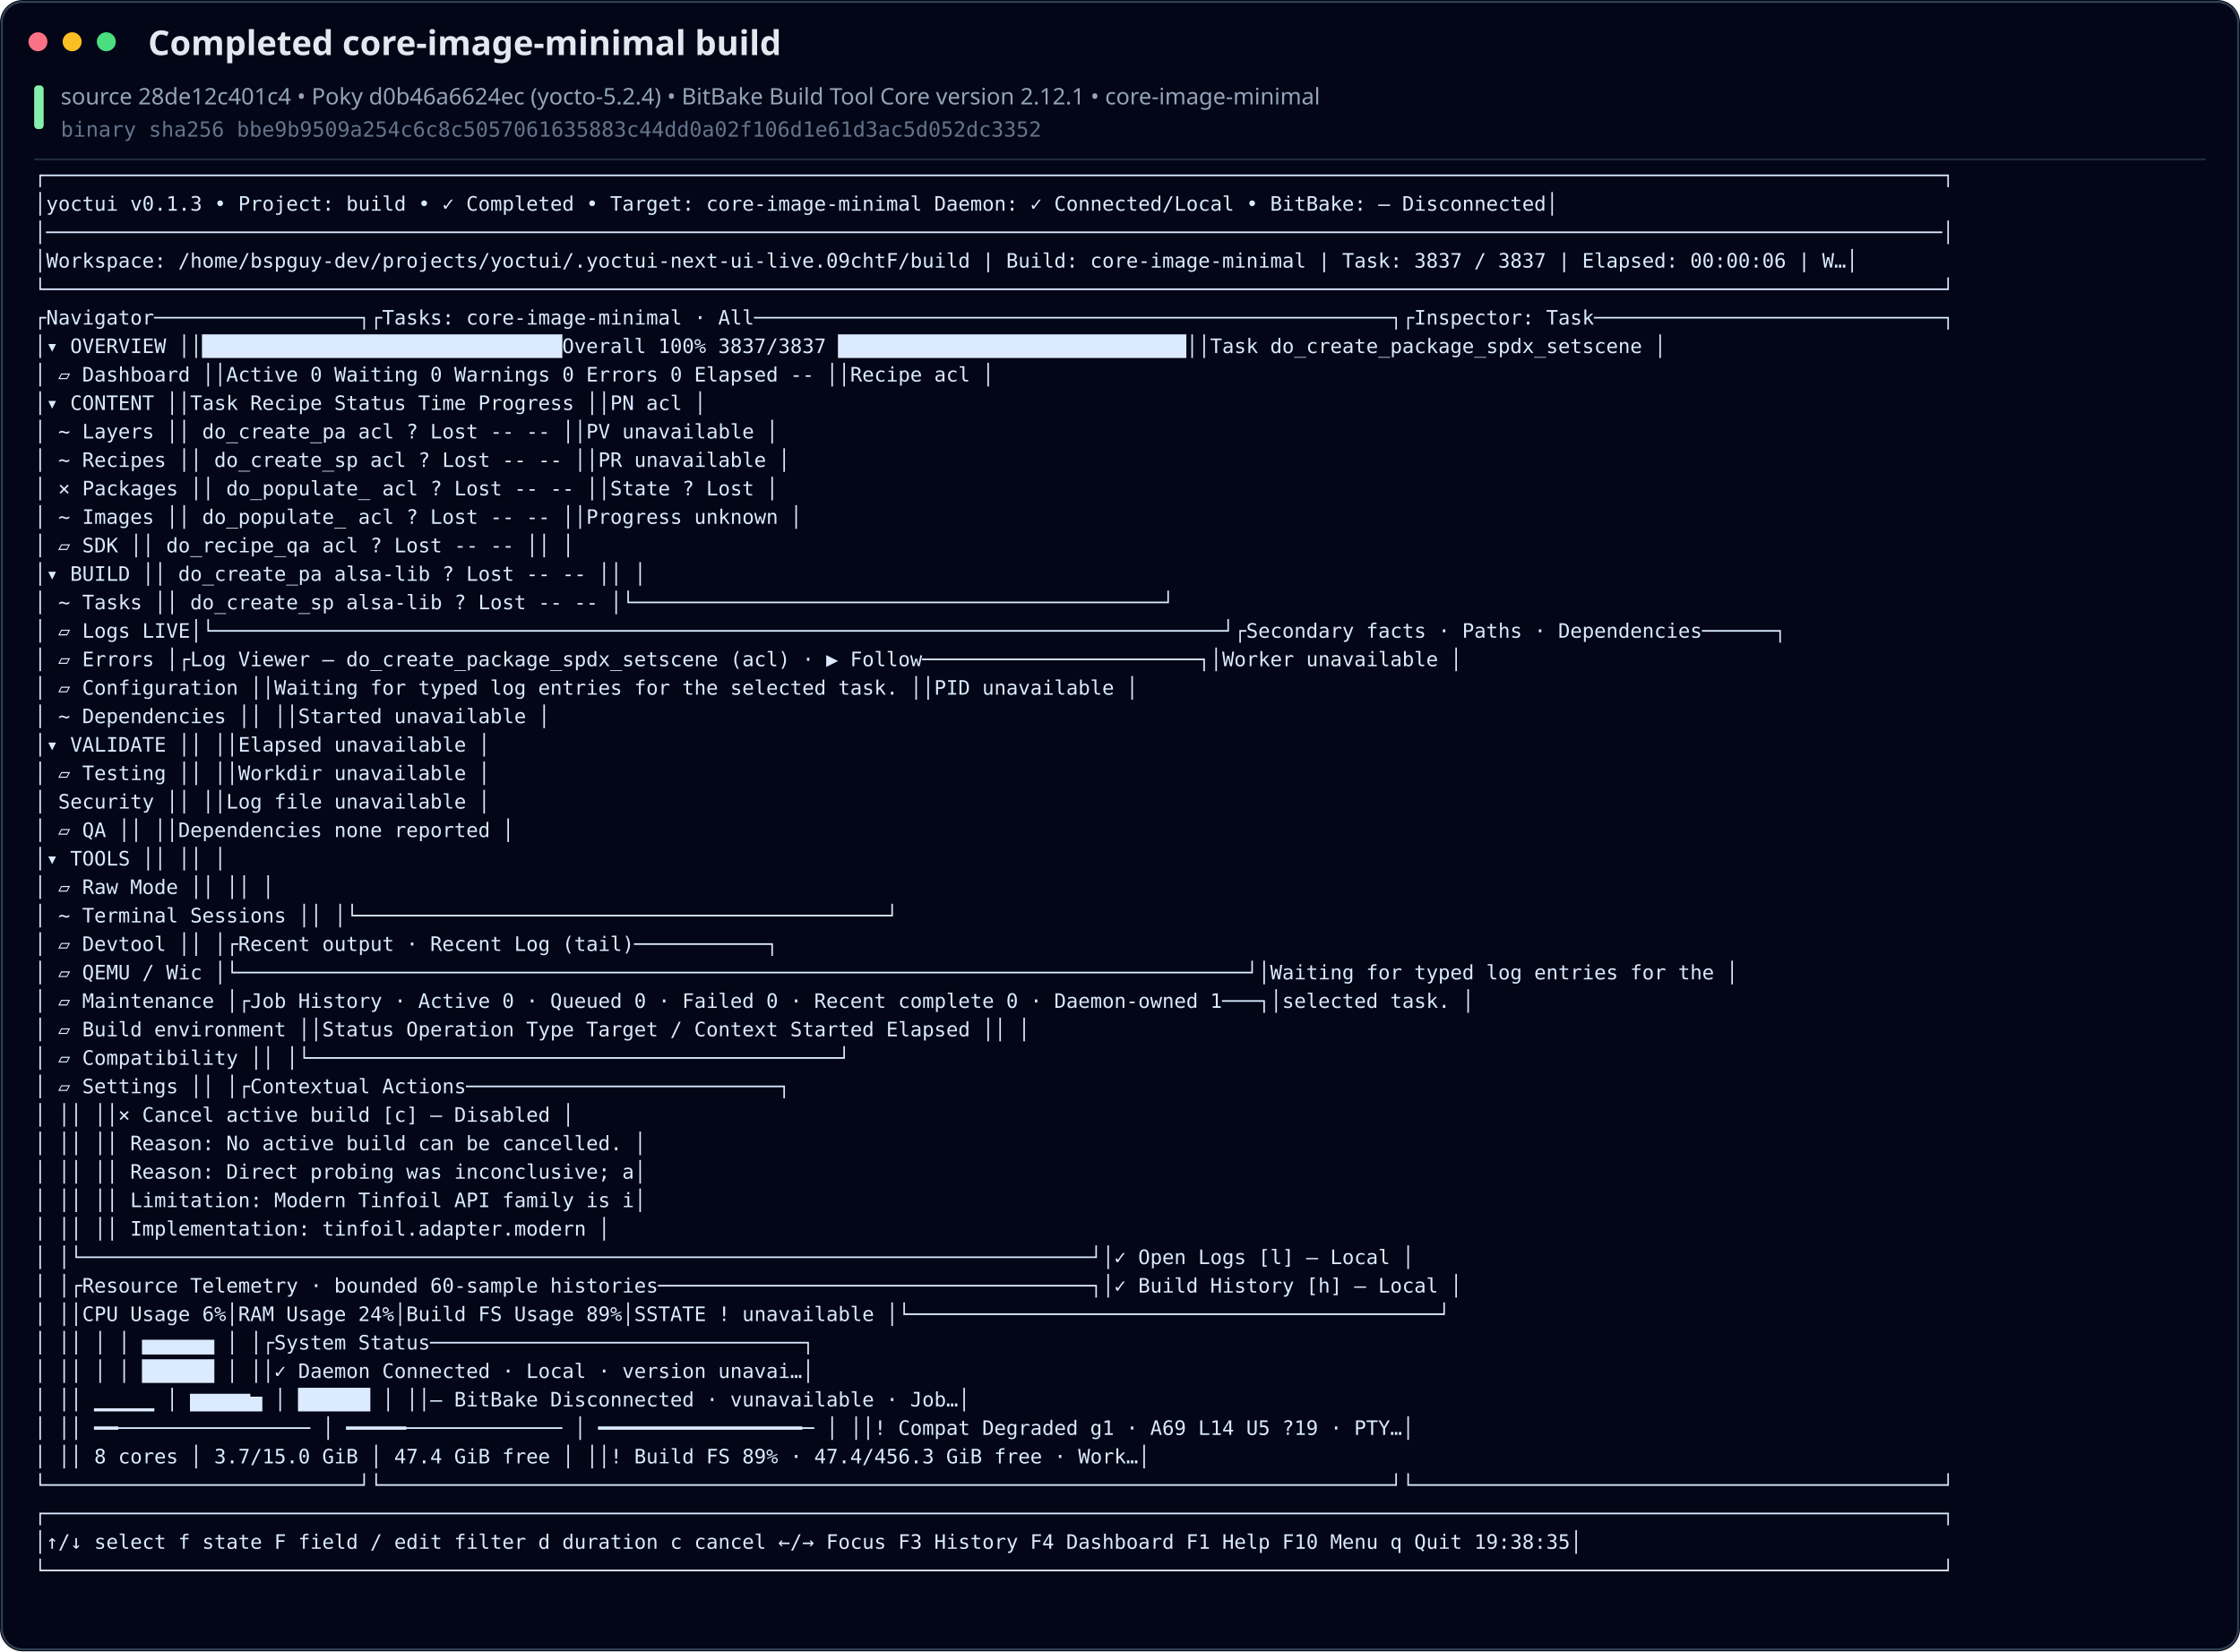
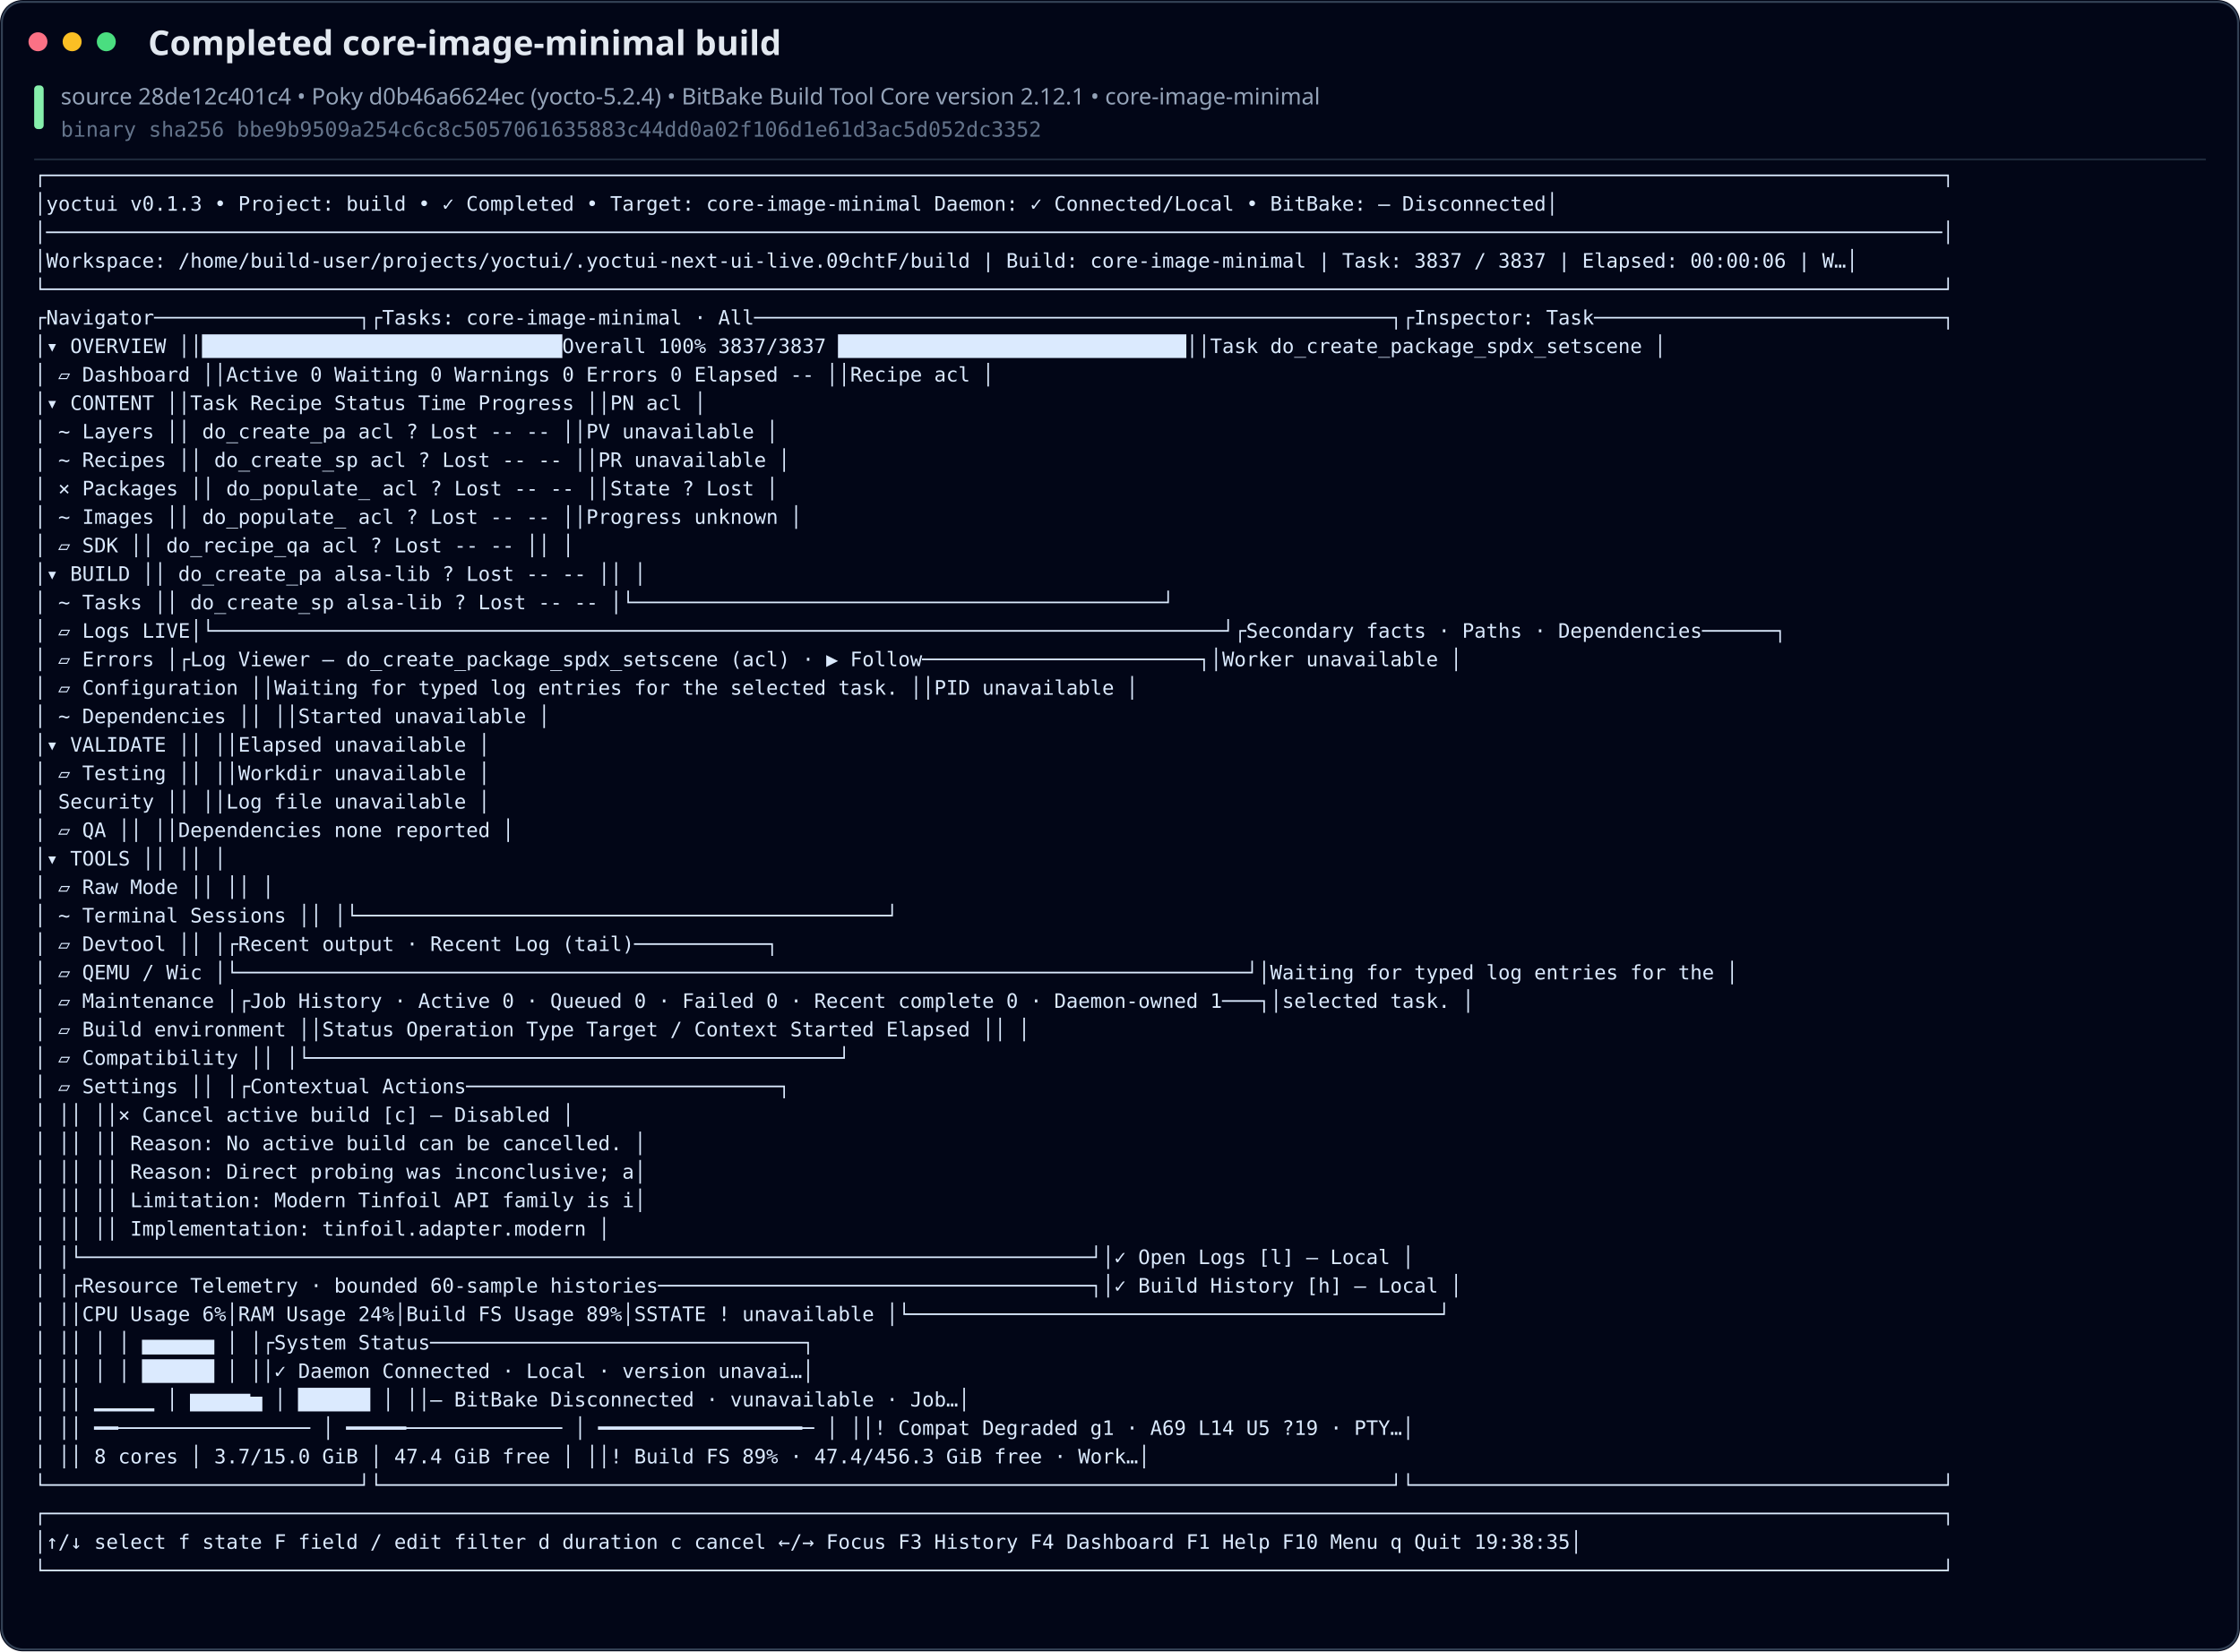
<svg xmlns="http://www.w3.org/2000/svg" width="1180" height="870" viewBox="0 0 1180 870" role="img" aria-labelledby="title description">
  <style>
  .heading { fill: #e2e8f0; font: 700 18px system-ui, sans-serif; }
  .provenance { fill: #94a3b8; font: 12px system-ui, sans-serif; }
  .hash { fill: #64748b; font: 11px ui-monospace, monospace; }
  .terminal { fill: #dbeafe; font: 10.5px 'DejaVu Sans Mono', 'Liberation Mono', monospace; white-space: pre; }
</style>
  <rect width="1180" height="870" rx="12" fill="#020617" />
  <rect x="1" y="1" width="1178" height="868" rx="11" fill="none" stroke="#334155" />
  <circle cx="20" cy="22" r="5" fill="#fb7185" />
  <circle cx="38" cy="22" r="5" fill="#fbbf24" />
  <circle cx="56" cy="22" r="5" fill="#4ade80" />
  <text x="78" y="29" class="heading">Completed core-image-minimal build</text>
  <rect x="18" y="45" width="5" height="23" rx="2" fill="#86efac" />
  <text x="32" y="55" class="provenance">source 28de12c401c4  •  Poky d0b46a6624ec (yocto-5.2.4)  •  BitBake Build Tool Core version 2.12.1  •  core-image-minimal</text>
  <text x="32" y="72" class="hash">binary sha256 bbe9b9509a254c6c8c5057061635883c44dd0a02f106d1e61d3ac5d052dc3352</text>
  <line x1="18" y1="84" x2="1162" y2="84" stroke="#1e293b" />
  <text x="18" y="96" class="terminal">┌──────────────────────────────────────────────────────────────────────────────────────────────────────────────────────────────────────────────────────────────┐</text>
  <text x="18" y="111" class="terminal">│yoctui v0.1.3  •  Project: build  •  ✓ Completed  •  Target: core-image-minimal                          Daemon: ✓ Connected/Local  •  BitBake: – Disconnected│</text>
  <text x="18" y="126" class="terminal">│──────────────────────────────────────────────────────────────────────────────────────────────────────────────────────────────────────────────────────────────│</text>
-   <text x="18" y="141" class="terminal">│Workspace: /home/bspguy-dev/projects/yoctui/.yoctui-next-ui-live.09chtF/build  |  Build: core-image-minimal  |  Task: 3837 / 3837  |  Elapsed: 00:00:06  |  W…│</text>
+   <text x="18" y="141" class="terminal">│Workspace: /home/build-user/projects/yoctui/.yoctui-next-ui-live.09chtF/build  |  Build: core-image-minimal  |  Task: 3837 / 3837  |  Elapsed: 00:00:06  |  W…│</text>
  <text x="18" y="156" class="terminal">└──────────────────────────────────────────────────────────────────────────────────────────────────────────────────────────────────────────────────────────────┘</text>
  <text x="18" y="171" class="terminal">┌Navigator─────────────────┐┌Tasks: core-image-minimal · All─────────────────────────────────────────────────────┐┌Inspector: Task─────────────────────────────┐</text>
  <text x="18" y="186" class="terminal">│▾ OVERVIEW                ││██████████████████████████████Overall  100%  3837/3837 █████████████████████████████││Task        do_create_package_spdx_setscene │</text>
  <text x="18" y="201" class="terminal">│  ▱ Dashboard             ││Active 0  Waiting 0  Warnings 0  Errors 0  Elapsed --                               ││Recipe      acl                             │</text>
  <text x="18" y="216" class="terminal">│▾ CONTENT                 ││Task           Recipe               Status        Time      Progress                ││PN          acl                             │</text>
  <text x="18" y="231" class="terminal">│  ~ Layers                ││  do_create_pa acl                  ? Lost        --        --                      ││PV          unavailable                     │</text>
  <text x="18" y="246" class="terminal">│  ~ Recipes               ││  do_create_sp acl                  ? Lost        --        --                      ││PR          unavailable                     │</text>
  <text x="18" y="261" class="terminal">│  × Packages              ││  do_populate_ acl                  ? Lost        --        --                      ││State       ? Lost                          │</text>
  <text x="18" y="276" class="terminal">│  ~ Images                ││  do_populate_ acl                  ? Lost        --        --                      ││Progress    unknown                         │</text>
  <text x="18" y="291" class="terminal">│  ▱ SDK                   ││  do_recipe_qa acl                  ? Lost        --        --                      ││                                            │</text>
  <text x="18" y="306" class="terminal">│▾ BUILD                   ││  do_create_pa alsa-lib             ? Lost        --        --                      ││                                            │</text>
  <text x="18" y="321" class="terminal">│  ~ Tasks                 ││  do_create_sp alsa-lib             ? Lost        --        --                      │└────────────────────────────────────────────┘</text>
  <text x="18" y="336" class="terminal">│  ▱ Logs              LIVE│└────────────────────────────────────────────────────────────────────────────────────┘┌Secondary facts · Paths · Dependencies──────┐</text>
  <text x="18" y="351" class="terminal">│  ▱ Errors                │┌Log Viewer — do_create_package_spdx_setscene (acl) · ▶ Follow───────────────────────┐│Worker      unavailable                     │</text>
  <text x="18" y="366" class="terminal">│  ▱ Configuration         ││Waiting for typed log entries for the selected task.                                ││PID         unavailable                     │</text>
  <text x="18" y="381" class="terminal">│  ~ Dependencies          ││                                                                                    ││Started     unavailable                     │</text>
  <text x="18" y="396" class="terminal">│▾ VALIDATE                ││                                                                                    ││Elapsed     unavailable                     │</text>
  <text x="18" y="411" class="terminal">│  ▱ Testing               ││                                                                                    ││Workdir     unavailable                     │</text>
  <text x="18" y="426" class="terminal">│    Security              ││                                                                                    ││Log file    unavailable                     │</text>
  <text x="18" y="441" class="terminal">│  ▱ QA                    ││                                                                                    ││Dependencies none reported                  │</text>
  <text x="18" y="456" class="terminal">│▾ TOOLS                   ││                                                                                    ││                                            │</text>
  <text x="18" y="471" class="terminal">│  ▱ Raw Mode              ││                                                                                    ││                                            │</text>
  <text x="18" y="486" class="terminal">│  ~ Terminal Sessions     ││                                                                                    │└────────────────────────────────────────────┘</text>
  <text x="18" y="501" class="terminal">│  ▱ Devtool               ││                                                                                    │┌Recent output · Recent Log (tail)───────────┐</text>
  <text x="18" y="516" class="terminal">│  ▱ QEMU / Wic            │└────────────────────────────────────────────────────────────────────────────────────┘│Waiting for typed log entries for the       │</text>
  <text x="18" y="531" class="terminal">│  ▱ Maintenance           │┌Job History · Active 0 · Queued 0 · Failed 0 · Recent complete 0 · Daemon-owned 1───┐│selected task.                              │</text>
  <text x="18" y="546" class="terminal">│  ▱ Build environment     ││Status        Operation     Type         Target / Context        Started   Elapsed  ││                                            │</text>
  <text x="18" y="561" class="terminal">│  ▱ Compatibility         ││                                                                                    │└────────────────────────────────────────────┘</text>
  <text x="18" y="576" class="terminal">│  ▱ Settings              ││                                                                                    │┌Contextual Actions──────────────────────────┐</text>
  <text x="18" y="591" class="terminal">│                          ││                                                                                    ││× Cancel active build  [c] — Disabled       │</text>
  <text x="18" y="606" class="terminal">│                          ││                                                                                    ││  Reason: No active build can be cancelled. │</text>
  <text x="18" y="621" class="terminal">│                          ││                                                                                    ││  Reason: Direct probing was inconclusive; a│</text>
  <text x="18" y="636" class="terminal">│                          ││                                                                                    ││  Limitation: Modern Tinfoil API family is i│</text>
  <text x="18" y="651" class="terminal">│                          ││                                                                                    ││  Implementation: tinfoil.adapter.modern    │</text>
  <text x="18" y="666" class="terminal">│                          │└────────────────────────────────────────────────────────────────────────────────────┘│✓ Open Logs            [l] — Local          │</text>
  <text x="18" y="681" class="terminal">│                          │┌Resource Telemetry · bounded 60-sample histories────────────────────────────────────┐│✓ Build History        [h] — Local          │</text>
  <text x="18" y="696" class="terminal">│                          ││CPU Usage         6%│RAM Usage        24%│Build FS Usage   89%│SSTATE ! unavailable │└────────────────────────────────────────────┘</text>
  <text x="18" y="711" class="terminal">│                          ││                    │                    │             ▅▅▅▅▅▅ │                     │┌System Status───────────────────────────────┐</text>
  <text x="18" y="726" class="terminal">│                          ││                    │                    │             ██████ │                     ││✓ Daemon Connected · Local · version unavai…│</text>
  <text x="18" y="741" class="terminal">│                          ││              ▁▁▁▁▁ │             ▆▆▆▆▆▅ │             ██████ │                     ││– BitBake Disconnected · vunavailable · Job…│</text>
  <text x="18" y="756" class="terminal">│                          ││ ━━──────────────── │ ━━━━━───────────── │ ━━━━━━━━━━━━━━━━━─ │                     ││! Compat Degraded g1 · A69 L14 U5 ?19 · PTY…│</text>
  <text x="18" y="771" class="terminal">│                          ││       8 cores      │    3.7/15.0 GiB    │    47.4 GiB free   │                     ││! Build FS 89% · 47.4/456.3 GiB free · Work…│</text>
  <text x="18" y="786" class="terminal">└──────────────────────────┘└────────────────────────────────────────────────────────────────────────────────────┘└────────────────────────────────────────────┘</text>
  <text x="18" y="801" class="terminal">┌──────────────────────────────────────────────────────────────────────────────────────────────────────────────────────────────────────────────────────────────┐</text>
  <text x="18" y="816" class="terminal">│↑/↓ select   f state   F field   / edit filter   d duration   c cancel   ←/→ Focus   F3 History   F4 Dashboard   F1 Help   F10 Menu   q Quit          19:38:35│</text>
  <text x="18" y="831" class="terminal">└──────────────────────────────────────────────────────────────────────────────────────────────────────────────────────────────────────────────────────────────┘</text>
</svg>
